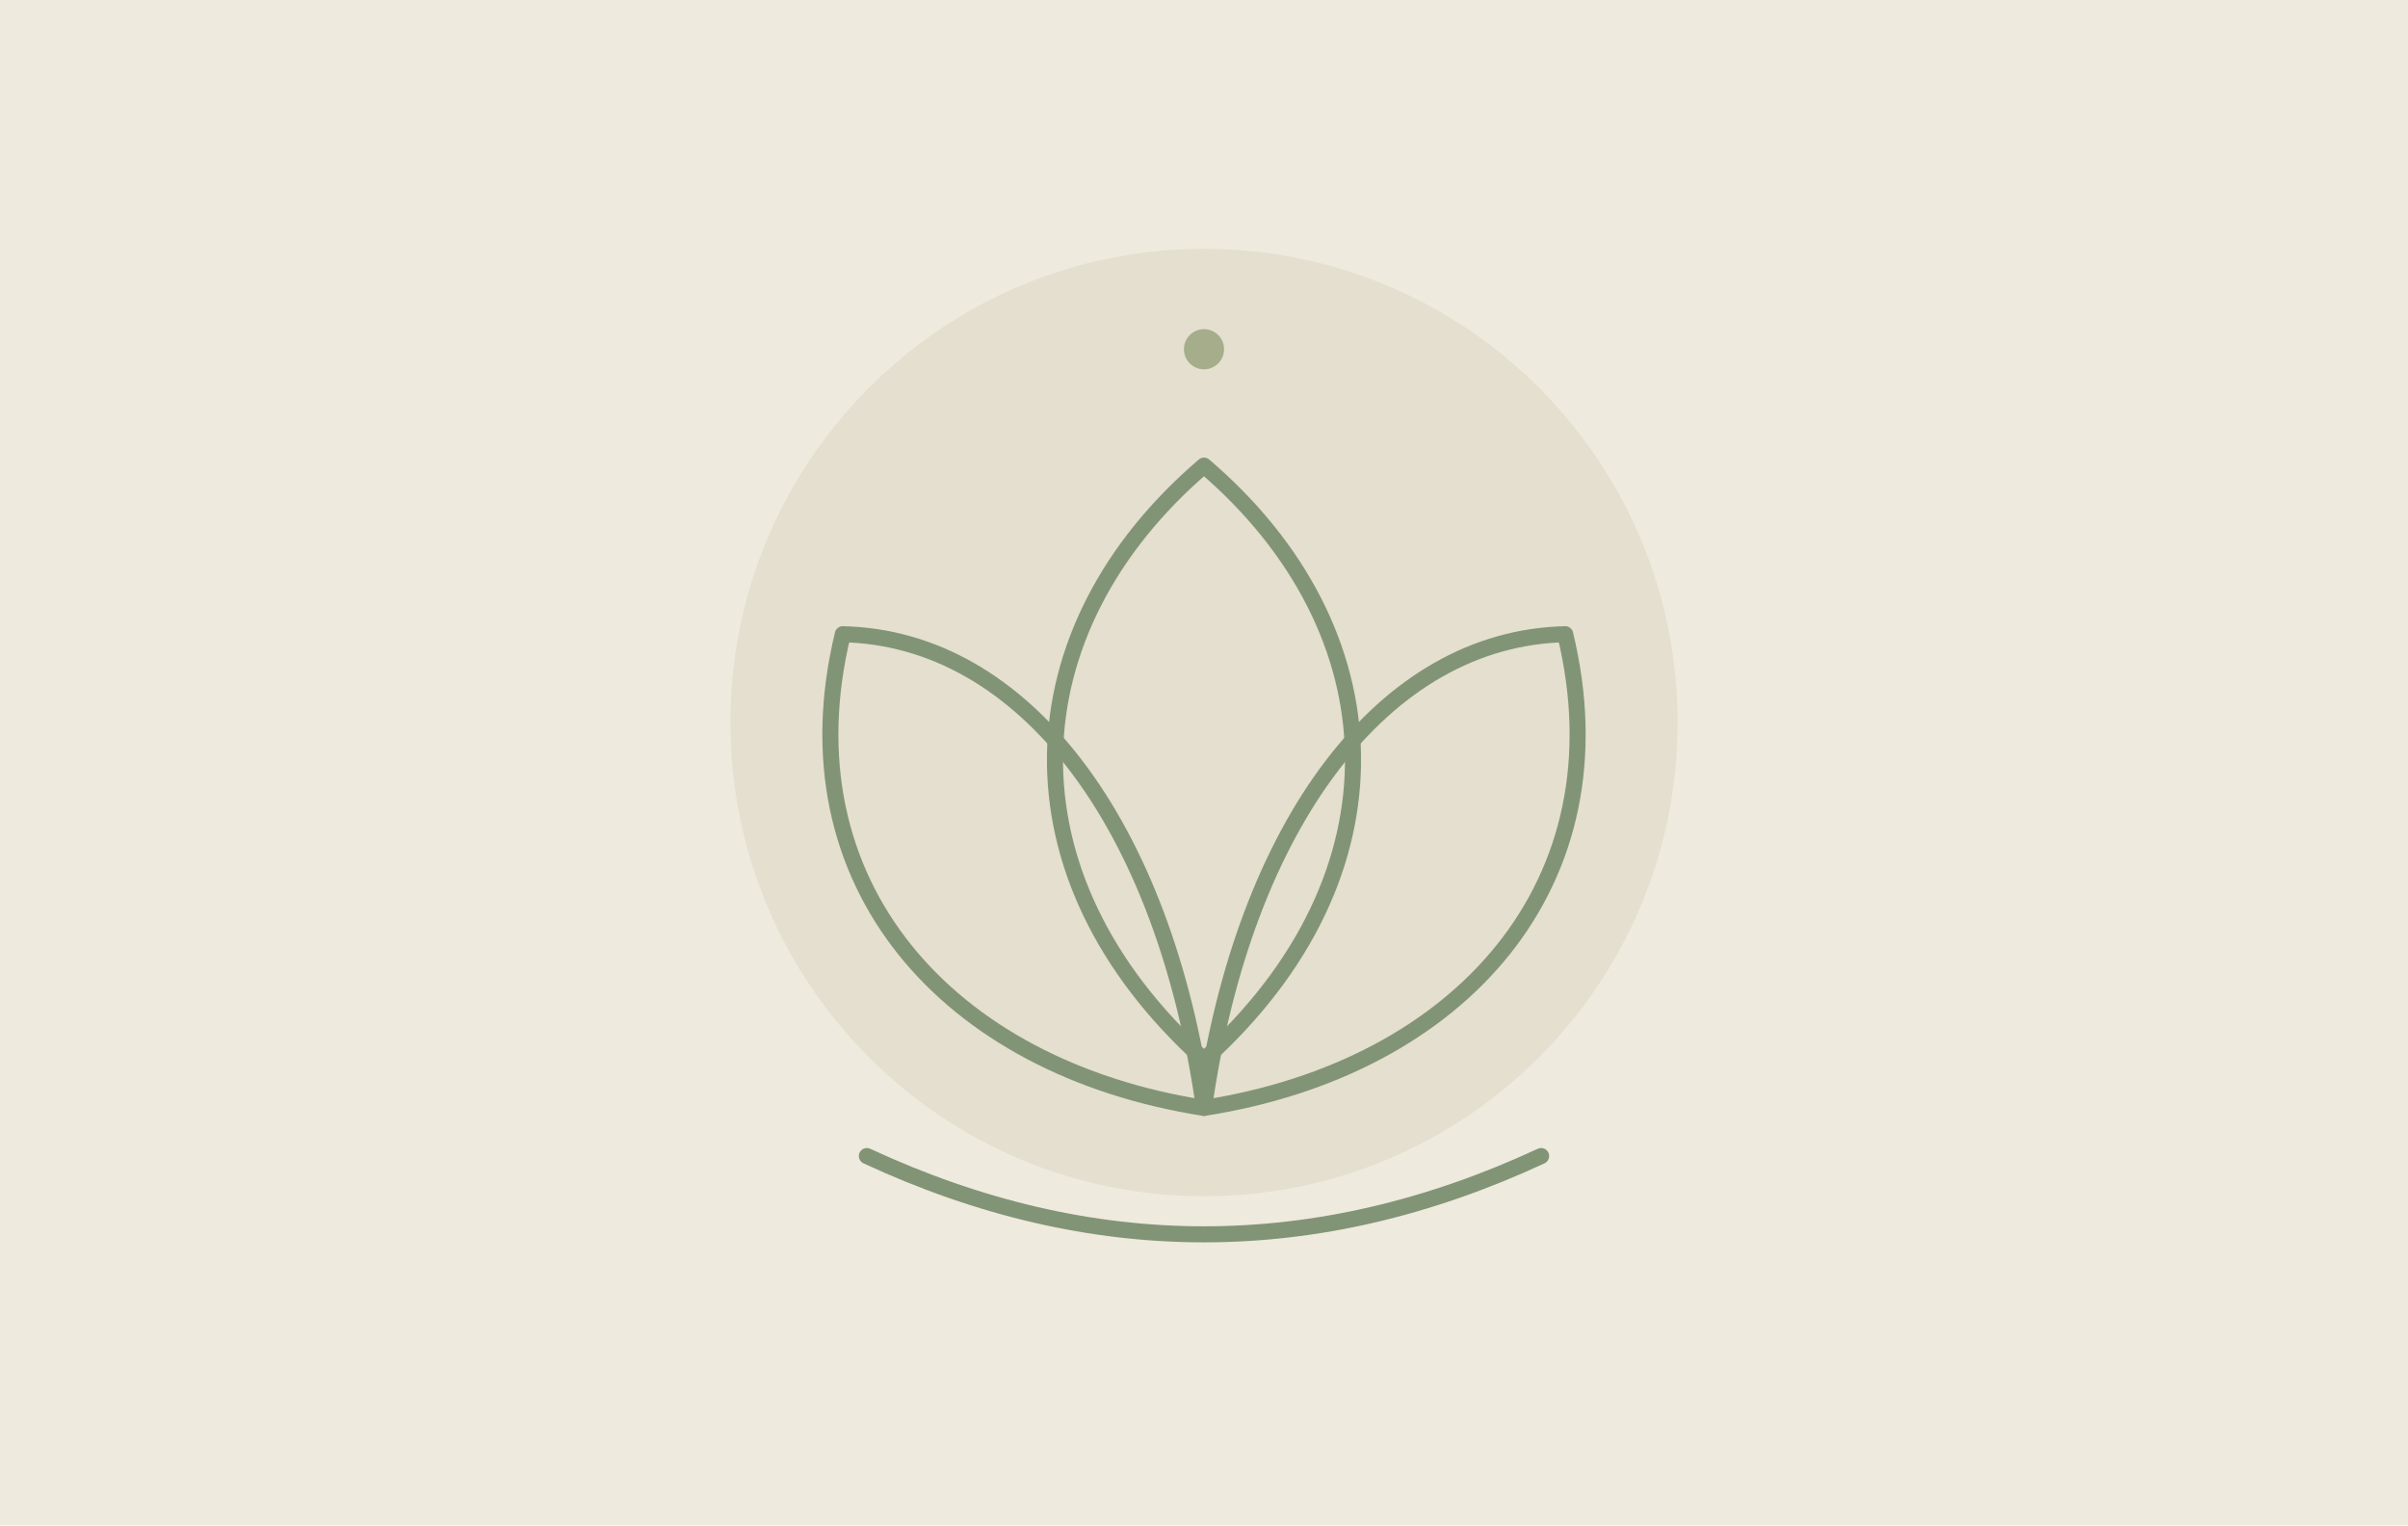
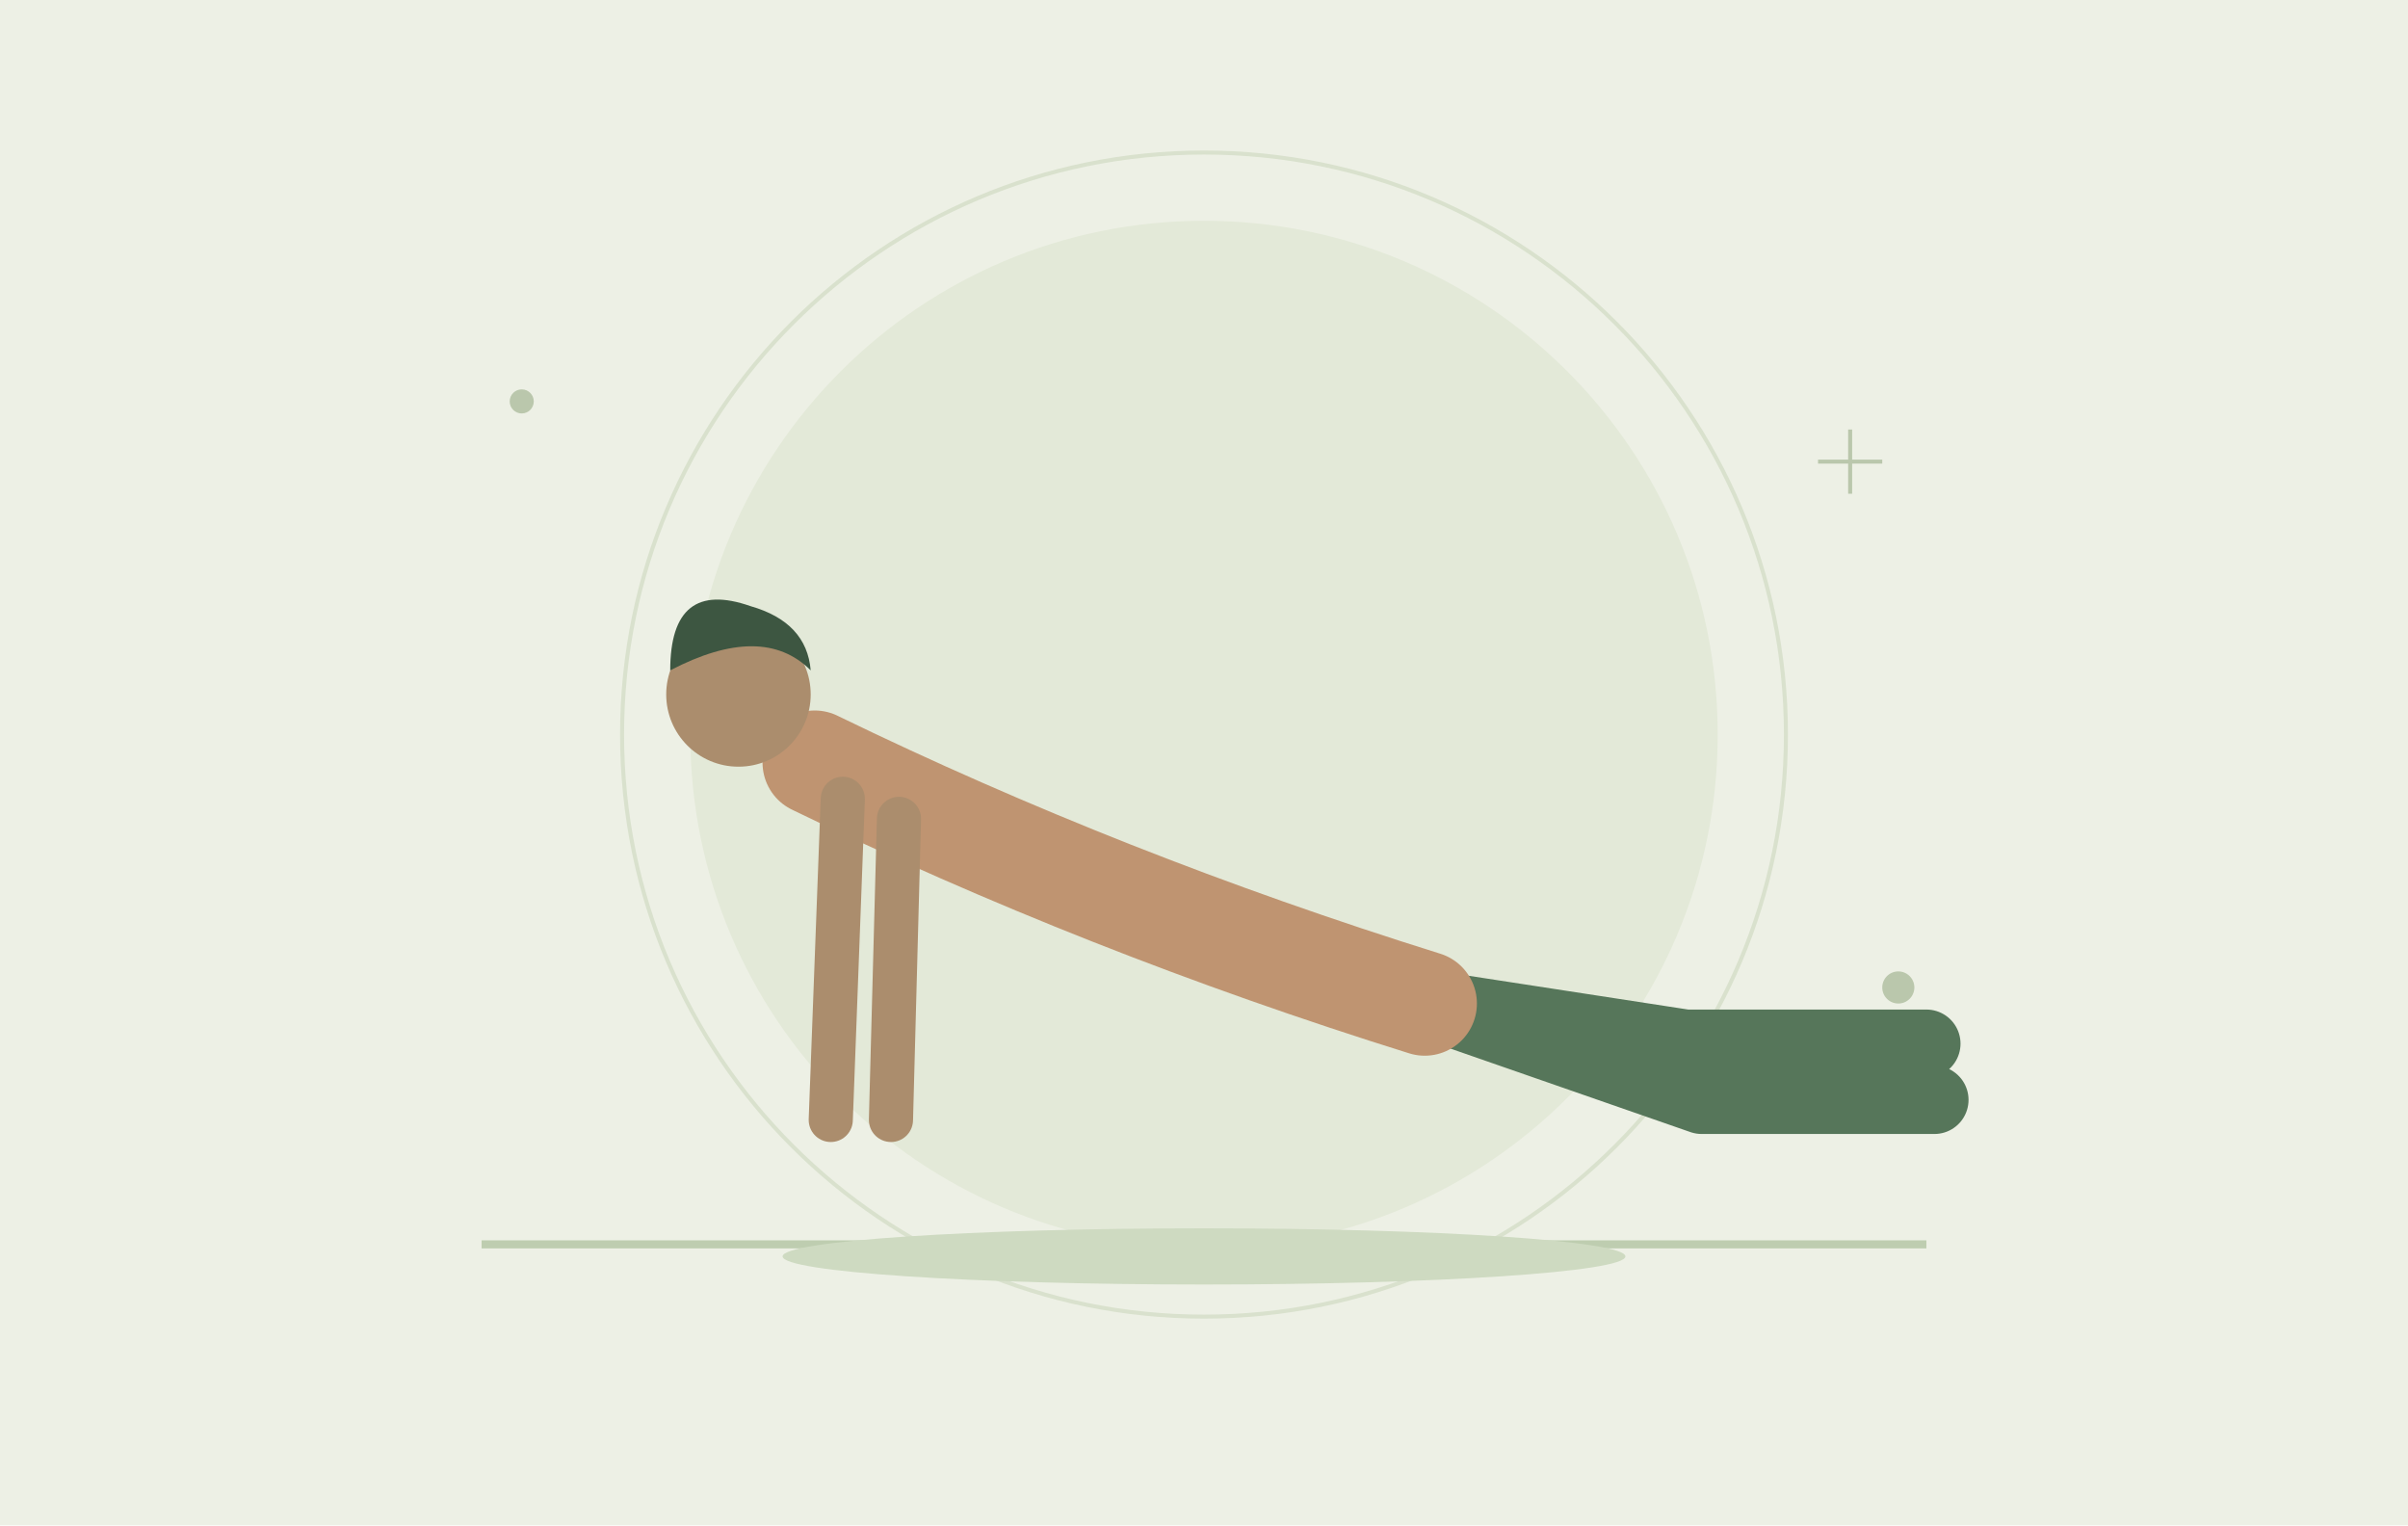
- <svg xmlns="http://www.w3.org/2000/svg" width="600" height="380" viewBox="0 0 600 380">
-   <rect width="600" height="380" fill="#eeeadd" />
-   <circle cx="300" cy="180" r="118" fill="#e4dfce" />
-   <g fill="none" stroke="#829476" stroke-linecap="round" stroke-linejoin="round" stroke-width="4">
-     <path d="M300 276c-64-10-105-56-90-118 45 1 80 47 90 118Z" />
-     <path d="M300 276c64-10 105-56 90-118-45 1-80 47-90 118Z" />
-     <path d="M300 264c-51-46-48-107 0-148 48 41 51 102 0 148Z" />
-     <path d="M216 288q84 39 168 0" />
+ <svg xmlns="http://www.w3.org/2000/svg" width="600" height="380" viewBox="0 0 600 380" role="img">
+   <rect width="600" height="380" fill="#edf0e5" />
+   <circle cx="300" cy="183" r="128" fill="#e3e9d8" />
+   <circle cx="300" cy="183" r="145" fill="none" stroke="#d9e1cd" />
+   <path d="M120 310h360" stroke="#becdb0" stroke-width="2" />
+   <ellipse cx="300" cy="313" rx="105" ry="7" fill="#cedac1" />
+   <g fill="none" stroke-linecap="round" stroke-linejoin="round">
+     <path d="M355 250L420 260L480 260M355 250L424 274L482 274" stroke="#56765a" stroke-width="17" />
+     <path d="M203 190Q275 225 355 250" stroke="#bf9471" stroke-width="26" />
+     <path d="M210 199L207 279M224 204L222 279" stroke="#ab8d6d" stroke-width="11" />
  </g>
-   <circle cx="300" cy="87" r="5" fill="#a5ad8b" />
+   <circle cx="184" cy="173" r="18" fill="#ab8d6d" />
+   <path d="M167 167q0-23 20-16 14 4 15 16-12-12-35 0" fill="#3d5641" />
+   <g fill="#98ac86" opacity=".6">
+     <circle cx="130" cy="100" r="3" />
+     <circle cx="473" cy="246" r="4" />
+     <path d="M453 115h16m-8-8v16" stroke="#98ac86" stroke-width="1" />
+   </g>
</svg>
